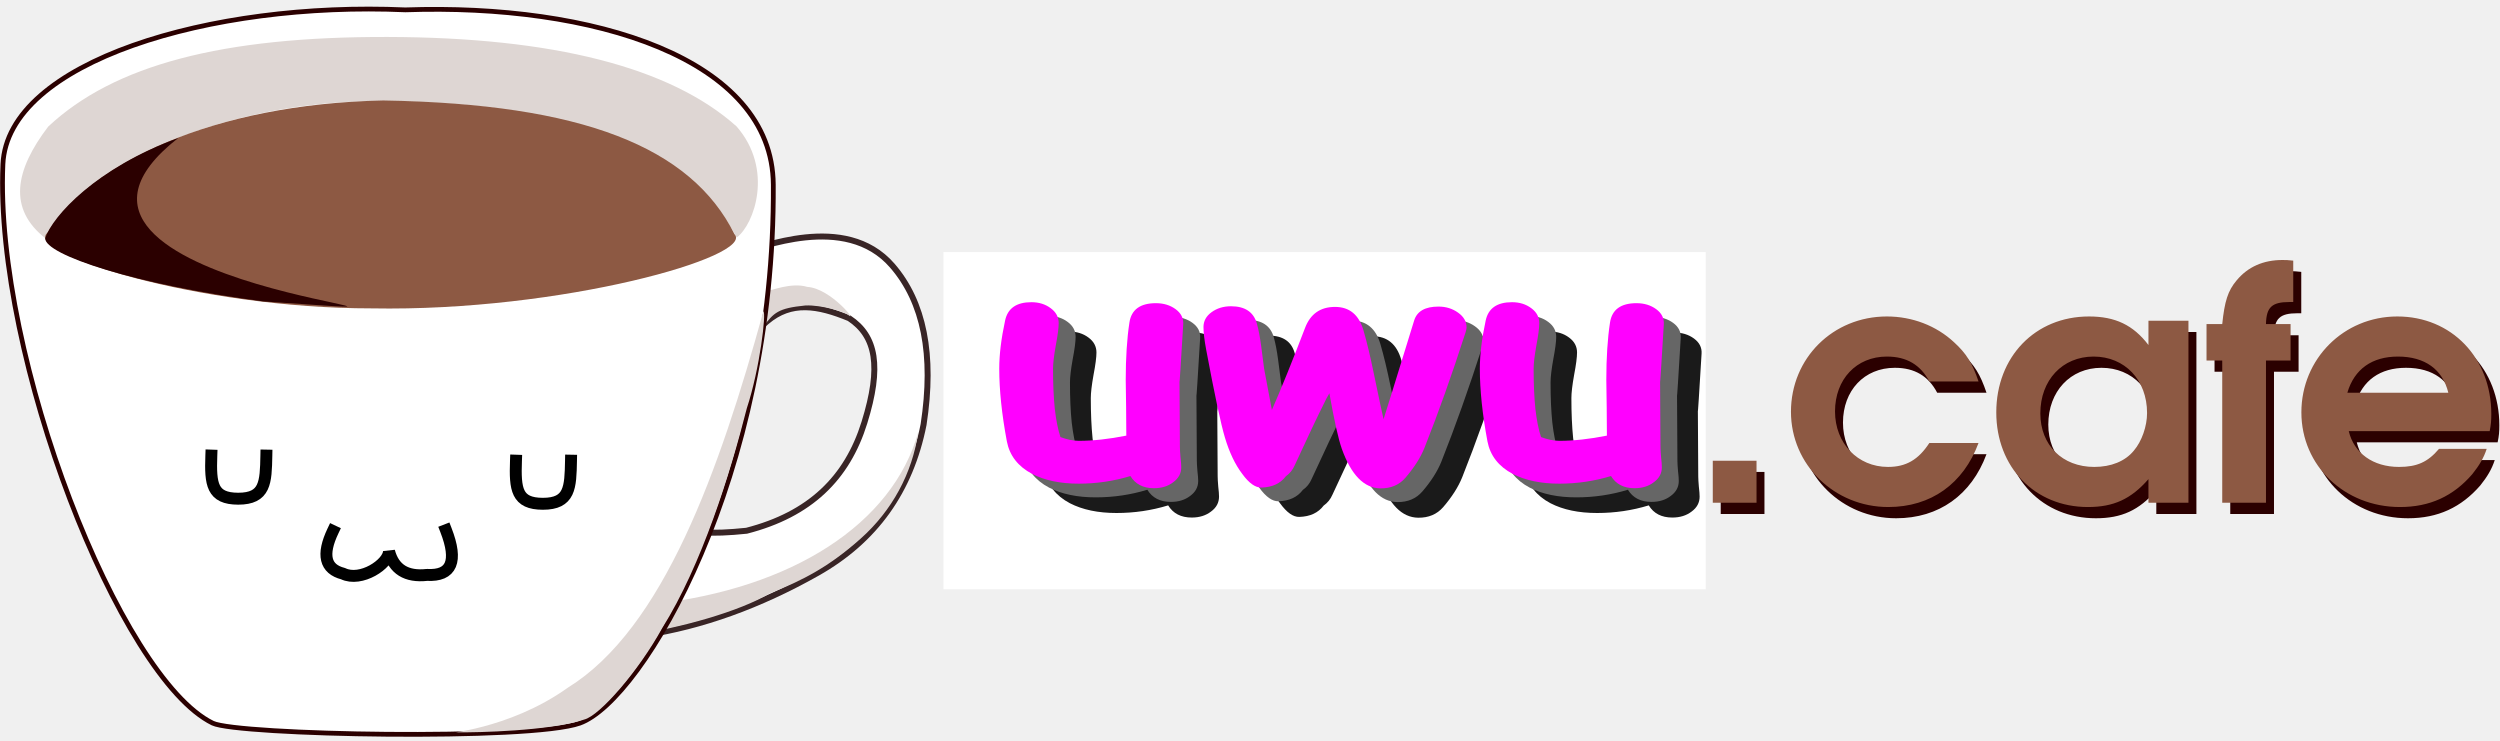
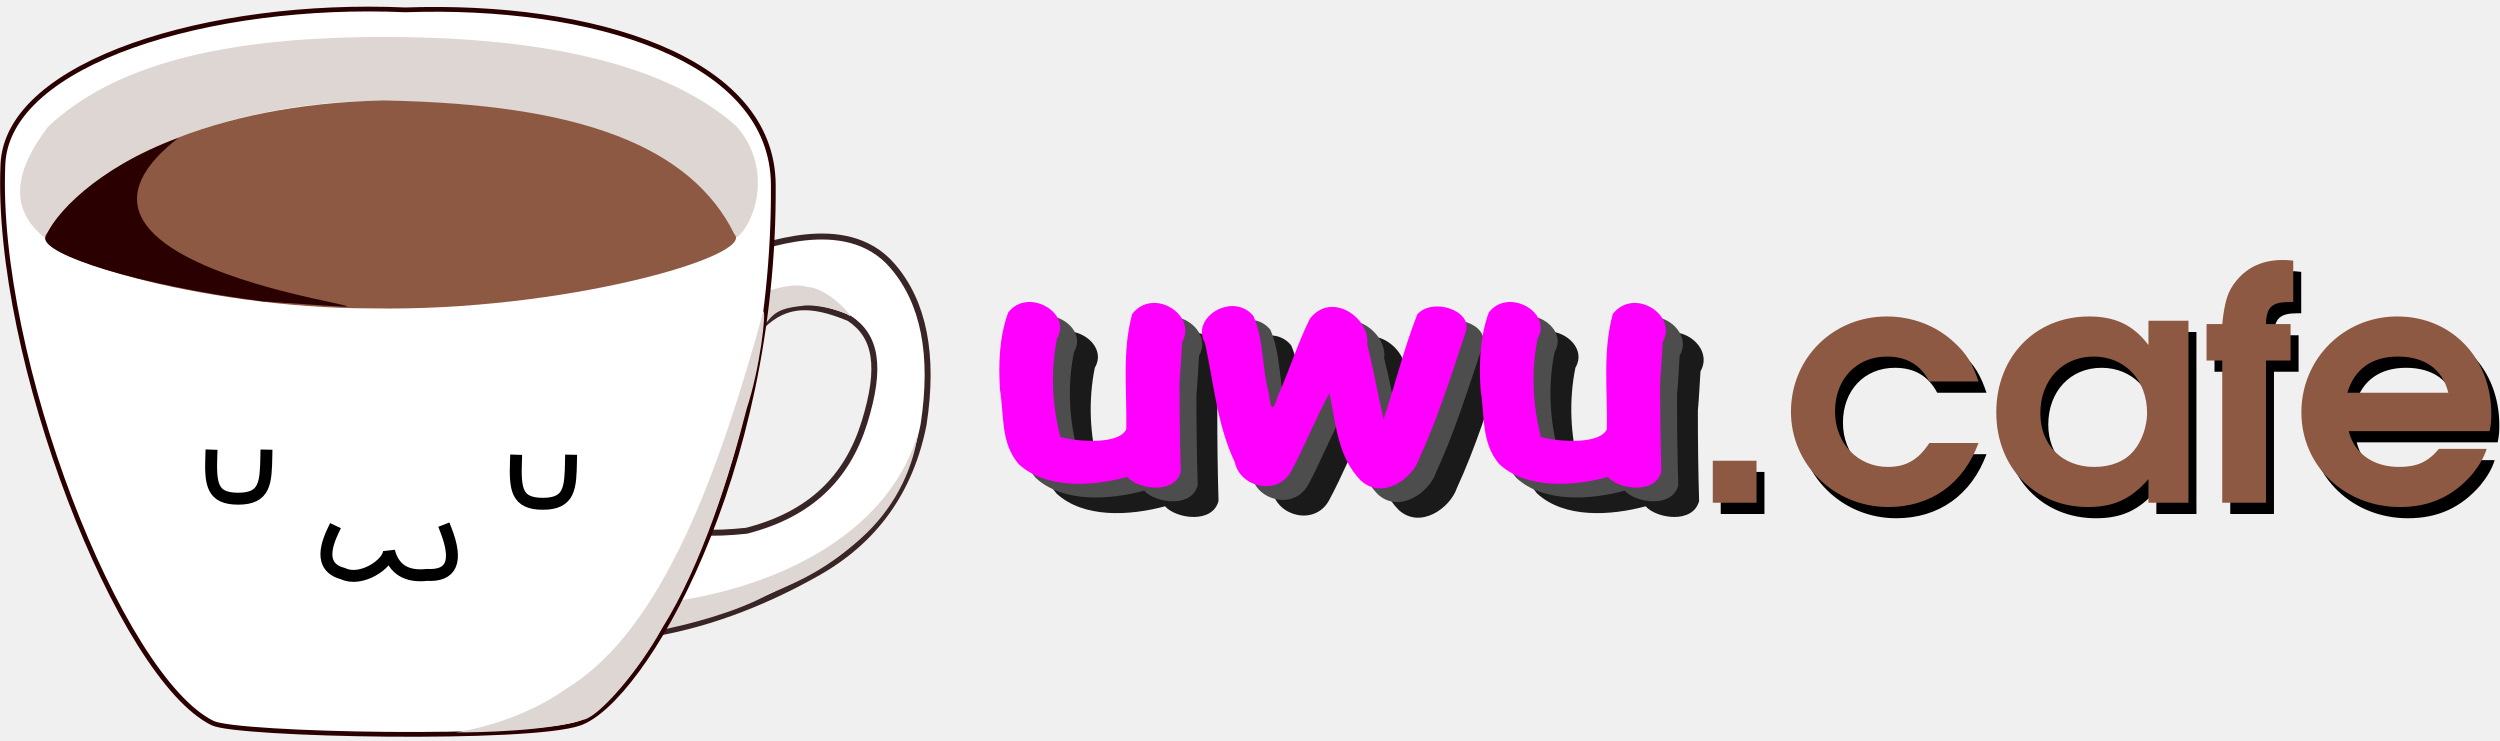
- <svg xmlns="http://www.w3.org/2000/svg" xmlns:ns1="http://krita.org/namespaces/svg/krita" width="365.28pt" height="108.24pt" viewBox="0 0 365.28 108.24" version="1.1" id="svg23">
+ <svg xmlns="http://www.w3.org/2000/svg" width="365.28pt" height="108.24pt" viewBox="0 0 365.28 108.24" version="1.1" id="svg23">
  <defs id="defs2" />
  <path id="shape0" transform="matrix(0.7264753 0 0 0.7264753 89.36048 30.28893)" fill="#ffffff" fill-rule="evenodd" stroke="#392526" stroke-width="1.2" stroke-linecap="square" stroke-linejoin="bevel" d="M24.804 0C23.827 6.178 24.364 9.14 26.415 8.888C29.492 8.51 46.927 0.756 56.45 11.725C62.799 19.037 64.899 29.69 62.751 43.684C60.113 57.047 52.983 67.007 41.36 73.563C29.736 80.119 18.162 84.279 6.636 86.044C4.097 86.044 1.997 87.557 0.336 90.583C-1.324 93.608 3.169 82.451 13.815 57.111C11.959 60.388 11.911 62.721 13.669 64.108C15.427 65.494 19.92 65.809 27.148 65.053C39.877 61.774 47.367 54.498 50.852 43.279C54.337 32.06 53.23 25.909 47.792 22.315C41.498 19.726 36.141 18.773 31.171 23.015C26.202 27.256 21.464 33.497 18.797 39.334C19.264 39.451 20.799 26.223 24.804 0Z" />
  <path id="shape01" transform="matrix(0.7264753 0 0 0.7264753 93.00001 63.165)" fill="#ded6d3" fill-rule="evenodd" stroke-opacity="0" stroke="#000000" stroke-width="0" stroke-linecap="square" stroke-linejoin="bevel" d="M3.18 34.585C1.992 36.013 1.301 38.623 0 40.614C8.647 39.363 20.723 36.064 26.883 32.355C33.395 29.805 38.695 27.064 45.053 21.412C51.411 15.759 55.492 8.207 56.657 0C51.556 18.301 31.45 31.46 3.18 34.585Z" />
  <path id="shape1" transform="matrix(0.7264753 0 0 0.7264753 111.4542 41.70508)" fill="#ded6d3" fill-rule="evenodd" stroke-opacity="0" stroke="#000000" stroke-width="0" stroke-linecap="square" stroke-linejoin="bevel" d="M1.226 0.993C-0.158 2.394 0.899 7.224 0 8.41C2.249 5.461 3.008 4.585 8.585 4.03C11.827 3.902 16.291 5.277 17.132 5.898C19.297 7.734 13.749 0.589 8.935 0.292C5.732 -0.695 1.489 1.147 1.226 0.993Z" />
  <path id="shape2" transform="matrix(0.7264753 0 0 0.7264753 0.3655337 1.321193)" fill="#ffffff" fill-rule="evenodd" stroke="#2b0000" stroke-width="0.96" stroke-linecap="square" stroke-linejoin="bevel" d="M155.028 35.332C155.409 93.671 128.917 139.011 116.115 143.623C106.213 147.19 47.204 146.023 42.279 143.623C23.625 134.533 -1.612 70.082 0.081 31.236C0.98 10.593 41.979 -1.57 81.014 0.164C118.597 -1.143 154.861 9.838 155.028 35.332Z" />
  <path id="shape3" transform="matrix(0.7264753 0 0 0.7264753 2.931907 5.399358)" fill="#ded6d3" fill-rule="evenodd" stroke-opacity="0" stroke="#000000" stroke-width="0" stroke-linecap="square" stroke-linejoin="bevel" d="M5.191 40.573C12.805 25.601 41.307 12.671 73.053 12.891C104.798 13.111 133.045 19.748 144.135 40.34C147.654 37.733 151.642 26.64 144.105 17.99C130.786 6.072 107.17 0.084 73.93 0.001C40.689 -0.082 18.894 5.628 5.659 18.03C-1.018 26.798 -2.531 34.576 5.191 40.573Z" />
  <path id="shape4" transform="matrix(0.7264753 0 0 0.7264753 66.63992 45.48)" fill="#ded6d3" fill-rule="evenodd" stroke-opacity="0" stroke="#000000" stroke-width="0" stroke-linecap="square" stroke-linejoin="bevel" d="M61.805 0C62.415 0.174 61.109 11.527 58.475 19.507C55.136 32.594 49.438 51.039 41.422 63.775C36.797 72.224 28.885 81.372 25.771 82.112C18.911 84.446 3.865 84.728 0.776 84.682C-3.433 84.838 10.289 84.423 22.501 75.688C41.702 63.795 52.963 31.995 61.805 0Z" />
  <path id="shape011" transform="matrix(0.7264753 0 0 0.7264753 6.603917 14.67954)" fill="#8d5943" fill-rule="evenodd" stroke-opacity="0" stroke="#000000" stroke-width="0" stroke-linecap="square" stroke-linejoin="bevel" d="M67.998 0C107.987 0.659 129.863 9.346 138.621 26.867C142.919 31.329 103.867 42.519 65.662 41.815C30.852 41.828 -4.418 30.677 0.453 26.612C9.067 12.645 33.742 0.698 67.998 0Z" />
  <path id="shape02" transform="matrix(0.7264753 0 0 0.7264753 6.599515 20.16)" fill="#2b0000" fill-rule="evenodd" stroke-opacity="0" stroke="#000000" stroke-width="0" stroke-linecap="square" stroke-linejoin="bevel" d="M26.76 0C-12.211 30.527 102.157 36.809 43.856 32.871C18.118 29.511 -0.127 23.496 0.001 20.152C1.55 15.63 10.229 6.065 26.76 0Z" />
  <ellipse id="shape6" transform="matrix(0.7264753 0 0 0.7264753 79.74606 65.04276)" rx="3" ry="2.88" cx="3" cy="2.88" fill="#ffffff" fill-rule="evenodd" stroke="#ffffff" stroke-width="1.33" stroke-linecap="square" stroke-linejoin="bevel" />
  <ellipse id="shape04" transform="matrix(0.7264753 0 0 0.7264753 35.82669 65.02288)" rx="3" ry="2.88" cx="3" cy="2.88" fill="#ffffff" fill-rule="evenodd" stroke="#ffffff" stroke-width="1.33" stroke-linecap="square" stroke-linejoin="bevel" />
  <path id="shape7" transform="matrix(0.7264753 0 0 0.7264753 47.69173 77.4678)" fill="#ffffff" fill-rule="evenodd" stroke="#000000" stroke-width="2.4" stroke-linecap="square" stroke-linejoin="bevel" d="M1.311 0.17C-0.96 4.956 -0.281 7.813 3.348 8.74C6.922 10.474 12.494 6.845 12.597 4.243C13.549 7.866 16.095 9.45 20.233 8.994C25.212 9.27 26.485 6.272 24.052 0" />
  <ellipse id="shape05" transform="matrix(0.7264753 0 0 0.7264753 79.74606 65.04276)" rx="3" ry="2.88" cx="3" cy="2.88" fill="#ffffff" fill-rule="evenodd" stroke="#ffffff" stroke-width="1.33" stroke-linecap="square" stroke-linejoin="bevel" />
-   <text id="shape0111" ns1:useRichText="true" ns1:textVersion="2" transform="matrix(1 0 0 1 151.2926 75.09941)" fill="#2b0000" stroke-opacity="0" stroke="#000000" stroke-width="0" stroke-linecap="square" stroke-linejoin="bevel" font-family="URW Gothic" font-size="48" font-size-adjust="0.515" font-stretch="normal" font-weight="600" letter-spacing="0" word-spacing="0">
-     <tspan x="0" id="tspan16">owo.cafe</tspan>
-   </text>
-   <path id="path19" transform="matrix(1 0 0 1 151.5868 37.98944)" fill="#8d5943" fill-rule="evenodd" stroke-opacity="0" stroke="#000000" stroke-width="0.48" stroke-linecap="square" stroke-linejoin="bevel" d="M14.062 8.25C6.344 8.25 0 14.531 0 22.172C0 29.859 6.344 36.094 14.109 36.094C21.844 36.094 28.281 29.859 28.281 22.359C28.281 14.438 22.078 8.25 14.062 8.25M14.109 14.109C18.391 14.109 21.844 17.703 21.844 22.172C21.844 26.641 18.391 30.234 14.172 30.234C9.844 30.234 6.438 26.641 6.438 22.078C6.438 17.703 9.891 14.109 14.109 14.109M38.156 35.469L42.094 35.469L47.234 18.234L52.266 35.469L56.25 35.469L65.859 8.875L59.047 8.875L54.188 25.094L49.828 8.875L44.734 8.875L40.266 25.094L35.516 8.875L28.656 8.875L38.156 35.469M80.625 8.25C72.906 8.25 66.562 14.531 66.562 22.172C66.562 29.859 72.906 36.094 80.672 36.094C88.406 36.094 94.844 29.859 94.844 22.359C94.844 14.438 88.641 8.25 80.625 8.25M80.672 14.109C84.953 14.109 88.406 17.703 88.406 22.172C88.406 26.641 84.953 30.234 80.734 30.234C76.406 30.234 73 26.641 73 22.078C73 17.703 76.453 14.109 80.672 14.109M98.671 35.469L105.063 35.469L105.063 29.328L98.671 29.328L98.671 35.469M130.313 26.734C128.719 29.188 126.906 30.234 124.266 30.234C119.844 30.234 116.531 26.781 116.531 22.125C116.531 17.422 119.656 14.109 124.109 14.109C127 14.109 129.016 15.312 130.313 17.75L137.5 17.75C136.594 15.062 135.734 13.672 133.906 12C131.313 9.594 127.813 8.25 124.109 8.25C116.234 8.25 110.094 14.344 110.094 22.172C110.094 29.906 116.438 36.094 124.313 36.094C130.547 36.094 135.297 32.688 137.5 26.734L130.313 26.734M168.172 8.875L162.328 8.875L162.328 12.422C160.109 9.5 157.469 8.25 153.641 8.25C145.766 8.25 140.094 14.156 140.094 22.266C140.094 30.281 145.719 36.094 153.484 36.094C157.234 36.094 159.781 34.938 162.328 32.016L162.328 35.469L168.172 35.469L168.172 8.875M154.313 14.109C158.859 14.109 162.125 17.516 162.125 22.359C162.125 24.281 161.359 26.484 160.203 27.844C158.922 29.422 156.844 30.234 154.406 30.234C149.75 30.234 146.531 27.063 146.531 22.406C146.531 17.562 149.75 14.109 154.313 14.109M173.109 35.469L179.5 35.469L179.5 14.688L183.094 14.688L183.094 9.359L179.5 9.359C179.547 6.906 180.359 6.141 182.906 6.141L183.484 6.141L183.484 0.094C182.719 0 182.375 0 181.891 0C179.109 0 176.859 1 175.219 2.969C173.922 4.5 173.453 6.047 173.109 9.359L170.813 9.359L170.813 14.688L173.109 14.688L173.109 35.469M212.188 25C212.375 24.047 212.422 23.469 212.422 22.5C212.422 14.297 206.609 8.25 198.688 8.25C190.875 8.25 184.672 14.438 184.672 22.266C184.672 30.047 190.969 36.094 199.078 36.094C203.438 36.094 206.859 34.516 209.641 31.297C210.641 30.047 211.313 28.938 211.75 27.594L204.781 27.594C203.156 29.516 201.578 30.234 198.938 30.234C195.141 30.234 192.359 28.219 191.594 25L212.188 25M191.391 19.391C192.406 15.938 195 14.109 198.781 14.109C202.719 14.109 205.313 15.984 206.141 19.391L191.391 19.391" />
-   <rect style="fill:#ffffff;fill-opacity:1;stroke:#ffffff;stroke-width:0.751;stroke-miterlimit:4;stroke-dasharray:none;stroke-opacity:1" id="rect1289" width="110.627" height="48.518" x="138.225" y="37.203" />
+   <path id="shape0111" d="M 183.36 -35.472 C 180.576 -35.472 178.319 -34.464 176.687 -32.496 C 175.391 -30.96 174.912 -29.424 174.577 -26.112 L 172.272 -26.112 L 172.272 -20.784 L 174.577 -20.784 L 174.577 0 L 180.96 0 L 180.96 -20.784 L 184.559 -20.784 L 184.559 -26.112 L 180.96 -26.112 C 181.008 -28.56 181.824 -29.327 184.368 -29.327 L 184.943 -29.327 L 184.943 -35.376 C 184.175 -35.472 183.84 -35.472 183.36 -35.472 z M 125.567 -27.217 C 117.695 -27.217 111.552 -21.12 111.552 -13.296 C 111.552 -5.568 117.887 0.624 125.759 0.624 C 131.999 0.624 136.752 -2.784 138.96 -8.736 L 131.759 -8.736 C 130.175 -6.288 128.352 -5.232 125.712 -5.232 C 121.296 -5.232 117.984 -8.689 117.984 -13.345 C 117.984 -18.049 121.103 -21.36 125.567 -21.36 C 128.447 -21.36 130.463 -20.161 131.759 -17.713 L 138.96 -17.713 C 138.048 -20.401 137.184 -21.792 135.36 -23.472 C 132.768 -25.872 129.263 -27.217 125.567 -27.217 z M 155.088 -27.217 C 147.216 -27.217 141.552 -21.312 141.552 -13.2 C 141.552 -5.184 147.167 0.624 154.943 0.624 C 158.687 0.624 161.232 -0.527 163.776 -3.455 L 163.776 0 L 169.631 0 L 169.631 -26.593 L 163.776 -26.593 L 163.776 -23.04 C 161.568 -25.968 158.928 -27.217 155.088 -27.217 z M 200.16 -27.217 C 192.336 -27.217 186.144 -21.024 186.144 -13.2 C 186.144 -5.424 192.432 0.624 200.544 0.624 C 204.912 0.624 208.32 -0.96 211.104 -4.176 C 212.112 -5.424 212.784 -6.528 213.216 -7.872 L 206.255 -7.872 C 204.623 -5.952 203.04 -5.232 200.4 -5.232 C 196.608 -5.232 193.823 -7.249 193.055 -10.465 L 213.648 -10.465 C 213.84 -11.425 213.889 -11.999 213.889 -12.959 C 213.889 -21.167 208.08 -27.217 200.16 -27.217 z M 155.759 -21.36 C 160.319 -21.36 163.584 -17.952 163.584 -13.104 C 163.584 -11.184 162.816 -8.976 161.664 -7.632 C 160.368 -6.048 158.304 -5.232 155.856 -5.232 C 151.2 -5.232 147.984 -8.4 147.984 -13.056 C 147.984 -17.904 151.199 -21.36 155.759 -21.36 z M 200.255 -21.36 C 204.191 -21.36 206.784 -19.487 207.6 -16.079 L 192.864 -16.079 C 193.872 -19.535 196.463 -21.36 200.255 -21.36 z M 100.127 -6.143 L 100.127 0 L 106.513 0 L 106.513 -6.143 L 100.127 -6.143 z " transform="matrix(1 0 0 1 151.2926 75.09941)" />
+   <path id="path19" style="fill:#8d5943;fill-opacity:1" d="M 181.891 -0 C 179.109 -0 176.858 1 175.218 2.969 C 173.921 4.5 173.453 6.046 173.109 9.359 L 170.814 9.359 L 170.814 14.688 L 173.109 14.688 L 173.109 35.468 L 179.5 35.468 L 179.5 14.688 L 183.093 14.688 L 183.093 9.359 L 179.5 9.359 C 179.547 6.906 180.359 6.14 182.906 6.14 L 183.484 6.14 L 183.484 0.094 C 182.719 -0 182.375 -0 181.891 -0 z M 124.108 8.25 C 116.233 8.25 110.094 14.344 110.094 22.172 C 110.094 29.906 116.439 36.094 124.314 36.094 C 130.548 36.094 135.297 32.688 137.5 26.735 L 130.314 26.735 C 128.72 29.188 126.907 30.234 124.267 30.234 C 119.845 30.234 116.531 26.781 116.531 22.125 C 116.531 17.422 119.655 14.109 124.108 14.109 C 126.999 14.109 129.017 15.312 130.314 17.749 L 137.5 17.749 C 136.594 15.062 135.733 13.672 133.905 12 C 131.312 9.594 127.812 8.25 124.108 8.25 z M 153.641 8.25 C 145.766 8.25 140.094 14.156 140.094 22.265 C 140.094 30.281 145.719 36.094 153.484 36.094 C 157.234 36.094 159.781 34.937 162.328 32.015 L 162.328 35.468 L 168.172 35.468 L 168.172 8.875 L 162.328 8.875 L 162.328 12.422 C 160.109 9.5 157.469 8.25 153.641 8.25 z M 198.688 8.25 C 190.875 8.25 184.672 14.437 184.672 22.265 C 184.672 30.047 190.969 36.094 199.078 36.094 C 203.438 36.094 206.859 34.515 209.641 31.296 C 210.641 30.046 211.313 28.937 211.75 27.593 L 204.78 27.593 C 203.155 29.515 201.579 30.234 198.939 30.234 C 195.142 30.234 192.359 28.219 191.594 25 L 212.188 25 C 212.375 24.047 212.422 23.469 212.422 22.5 C 212.422 14.297 206.609 8.25 198.688 8.25 z M 154.314 14.109 C 158.86 14.109 162.126 17.515 162.126 22.359 C 162.126 24.281 161.36 26.484 160.204 27.844 C 158.923 29.422 156.844 30.234 154.406 30.234 C 149.75 30.234 146.531 27.062 146.531 22.406 C 146.531 17.562 149.751 14.109 154.314 14.109 z M 198.78 14.109 C 202.718 14.109 205.313 15.985 206.141 19.391 L 191.392 19.391 C 192.407 15.938 194.999 14.109 198.78 14.109 z M 98.671 29.329 L 98.671 35.468 L 105.063 35.468 L 105.063 29.329 L 98.671 29.329 z " transform="matrix(1 0 0 1 151.5868 37.98944)" />
  <path id="shape71" transform="matrix(0.7264752 0 0 0.7264752 75.35803 67.31044)" fill="#ffffff" fill-rule="evenodd" stroke="#000000" stroke-width="2.4" stroke-linecap="square" stroke-linejoin="bevel" d="M0.044 0C-0.162 5.778 0.161 8.653 5.441 8.671C10.916 8.671 11.008 5.411 11.111 1.06581e-14" />
  <path id="shape72" transform="matrix(0.7264752 0 0 0.7264752 30.8458 66.56714)" fill="#ffffff" fill-rule="evenodd" stroke="#000000" stroke-width="2.4" stroke-linecap="square" stroke-linejoin="bevel" d="M0.044 0C-0.162 5.778 0.161 8.653 5.441 8.671C10.916 8.671 11.008 5.411 11.111 1.06581e-14" />
  <g aria-label="uwu" transform="matrix(1.095765,0,0,0.9126044,2.781629,1.804911)" id="text1048-7" style="font-weight:bold;font-size:53.221px;line-height:125%;font-family:'Comic Sans MS';-inkscape-font-specification:'Comic Sans MS, Bold';letter-spacing:0px;word-spacing:0px;fill:#1a1a1a;fill-opacity:1;stroke-width:1.331px">
-     <path d="m 159.776,63.785 q 0,1.741 0.026,5.249 0.026,3.508 0.026,5.249 0,0.546 0.078,1.637 0.104,1.065 0.104,1.611 0,1.455 -1.065,2.391 -1.039,0.962 -2.573,0.962 -2.157,0 -3.144,-1.949 -3.326,1.221 -6.886,1.221 -3.69,0 -6.211,-1.559 -2.833,-1.793 -3.378,-5.223 -1.013,-6.497 -1.013,-11.616 0,-3.378 0.78,-7.718 0.52,-2.937 3.508,-2.937 1.507,0 2.573,0.962 1.065,0.936 1.065,2.391 0,1.143 -0.39,3.586 -0.364,2.443 -0.364,3.716 0,3.664 0.234,6.419 0.26,2.729 0.754,4.522 0.65,0.286 1.247,0.442 0.624,0.156 1.195,0.156 2.885,0 6.341,-0.832 0,-2.001 -0.026,-4.548 -0.052,-3.04 -0.052,-4.366 0,-5.327 0.494,-9.199 0.39,-3.092 3.534,-3.092 1.533,0 2.625,0.962 1.091,0.962 1.013,2.417 -0.494,9.901 -0.494,9.147 z" id="path1104-6" style="fill:#1a1a1a;fill-opacity:1" />
-     <path d="m 197.925,55.911 q -2.729,10.187 -5.483,18.503 -0.78,2.339 -2.547,4.808 -1.247,1.715 -3.326,1.689 -3.274,-0.052 -5.145,-6.315 -0.702,-2.391 -1.663,-8.913 -0.546,1.143 -0.676,1.533 -1.351,3.222 -3.95,10.005 -0.39,1.091 -1.169,1.741 -1.091,1.741 -3.248,1.819 -1.221,0.052 -2.573,-2.183 -1.429,-2.261 -2.313,-5.821 -0.806,-3.222 -2.495,-14.033 -0.364,-2.339 -0.364,-3.664 0,-1.429 1.065,-2.365 1.091,-0.962 2.599,-0.962 2.807,0 3.456,2.781 0.338,1.455 0.572,3.586 0.312,3.066 0.39,3.612 0.338,2.027 1.039,6.627 1.923,-5.275 4.418,-13.123 1.065,-3.378 4.002,-3.378 2.885,0 3.794,3.768 0.65,2.651 1.377,6.886 1.065,6.159 1.299,7.328 0.234,-0.806 4.08,-15.8 0.572,-2.235 3.248,-2.235 1.481,0 2.599,0.962 1.143,0.962 1.143,2.391 0,0.26 -0.13,0.754 z" id="path1106-5" style="fill:#1a1a1a;fill-opacity:1" />
-     <path d="m 223.859,63.785 q 0,1.741 0.026,5.249 0.026,3.508 0.026,5.249 0,0.546 0.078,1.637 0.104,1.065 0.104,1.611 0,1.455 -1.065,2.391 -1.039,0.962 -2.573,0.962 -2.157,0 -3.144,-1.949 -3.326,1.221 -6.886,1.221 -3.69,0 -6.211,-1.559 -2.833,-1.793 -3.378,-5.223 -1.013,-6.497 -1.013,-11.616 0,-3.378 0.78,-7.718 0.52,-2.937 3.508,-2.937 1.507,0 2.573,0.962 1.065,0.936 1.065,2.391 0,1.143 -0.39,3.586 -0.364,2.443 -0.364,3.716 0,3.664 0.234,6.419 0.26,2.729 0.754,4.522 0.65,0.286 1.247,0.442 0.624,0.156 1.195,0.156 2.885,0 6.341,-0.832 0,-2.001 -0.026,-4.548 -0.052,-3.04 -0.052,-4.366 0,-5.327 0.494,-9.199 0.39,-3.092 3.534,-3.092 1.533,0 2.625,0.962 1.091,0.962 1.013,2.417 -0.494,9.901 -0.494,9.147 z" id="path1108-6" style="fill:#1a1a1a;fill-opacity:1" />
+     <path d="m 159.776,63.785 c -2.5e-4,4.814 0.048,9.642 0.167,14.442 -0.806,3.71 -5.665,2.843 -7.133,0.856 -4.708,1.524 -10.864,1.954 -14.483,-2.061 -2.439,-3.429 -1.934,-7.948 -2.49,-11.93 -0.212,-4.12 -0.106,-8.373 1.095,-12.337 2.583,-4.082 8.551,0.023 6.513,4.147 -0.874,5.217 -0.68,10.637 0.453,15.797 2.509,0.806 7.882,1.179 8.782,-1.268 0.098,-6.131 -0.583,-12.413 0.784,-18.431 2.805,-4.374 8.706,0.165 6.663,4.473 -0.117,2.104 -0.192,4.212 -0.352,6.313 z" id="path1104-6" style="fill:#1a1a1a;fill-opacity:1" />
+     <path d="m 197.925,55.911 c -1.906,6.802 -3.671,13.678 -6.207,20.275 -0.883,3.156 -4.856,6.631 -7.746,3.49 -3.194,-3.906 -3.319,-9.247 -4.212,-13.994 -1.892,4.093 -3.253,8.421 -5.113,12.519 -1.869,3.998 -6.797,2.529 -7.498,-1.482 -2.396,-6.077 -2.803,-12.706 -3.972,-19.082 -2.002,-4.081 3.738,-8.295 6.456,-4.32 1.427,3.966 1.11,8.324 2.058,12.418 0.2,2.057 0.476,3.401 1.144,0.555 1.566,-4.133 2.632,-8.46 4.326,-12.533 2.896,-4.521 8.07,-0.072 7.645,4.079 0.824,3.983 1.414,8.01 2.178,12.004 1.575,-5.568 2.695,-11.296 4.497,-16.778 1.955,-2.762 7.5,-0.68 6.443,2.849 z" id="path1106-5" style="fill:#1a1a1a;fill-opacity:1" />
+     <path d="m 223.859,63.785 c -2.4e-4,4.814 0.048,9.642 0.167,14.442 -0.806,3.71 -5.665,2.843 -7.133,0.856 -4.708,1.524 -10.864,1.954 -14.483,-2.061 -2.439,-3.429 -1.934,-7.948 -2.49,-11.93 -0.212,-4.12 -0.106,-8.373 1.095,-12.337 2.583,-4.082 8.551,0.023 6.513,4.147 -0.874,5.217 -0.68,10.637 0.453,15.797 2.509,0.806 7.882,1.179 8.782,-1.268 0.098,-6.131 -0.583,-12.413 0.784,-18.431 2.805,-4.374 8.706,0.165 6.663,4.473 -0.117,2.104 -0.192,4.212 -0.352,6.313 z" id="path1108-6" style="fill:#1a1a1a;fill-opacity:1" />
  </g>
-   <g aria-label="uwu" transform="matrix(1.095765,0,0,0.9126044,-0.2628926,-0.480209)" id="text1048-7-9" style="font-weight:bold;font-size:53.221px;line-height:125%;font-family:'Comic Sans MS';-inkscape-font-specification:'Comic Sans MS, Bold';letter-spacing:0px;word-spacing:0px;fill:#666666;fill-opacity:1;stroke-width:1.331px">
-     <path d="m 159.776,63.785 q 0,1.741 0.026,5.249 0.026,3.508 0.026,5.249 0,0.546 0.078,1.637 0.104,1.065 0.104,1.611 0,1.455 -1.065,2.391 -1.039,0.962 -2.573,0.962 -2.157,0 -3.144,-1.949 -3.326,1.221 -6.886,1.221 -3.69,0 -6.211,-1.559 -2.833,-1.793 -3.378,-5.223 -1.013,-6.497 -1.013,-11.616 0,-3.378 0.78,-7.718 0.52,-2.937 3.508,-2.937 1.507,0 2.573,0.962 1.065,0.936 1.065,2.391 0,1.143 -0.39,3.586 -0.364,2.443 -0.364,3.716 0,3.664 0.234,6.419 0.26,2.729 0.754,4.522 0.65,0.286 1.247,0.442 0.624,0.156 1.195,0.156 2.885,0 6.341,-0.832 0,-2.001 -0.026,-4.548 -0.052,-3.04 -0.052,-4.366 0,-5.327 0.494,-9.199 0.39,-3.092 3.534,-3.092 1.533,0 2.625,0.962 1.091,0.962 1.013,2.417 -0.494,9.901 -0.494,9.147 z" id="path1104-6-3" style="fill:#666666;fill-opacity:1" />
-     <path d="m 197.925,55.911 q -2.729,10.187 -5.483,18.503 -0.78,2.339 -2.547,4.808 -1.247,1.715 -3.326,1.689 -3.274,-0.052 -5.145,-6.315 -0.702,-2.391 -1.663,-8.913 -0.546,1.143 -0.676,1.533 -1.351,3.222 -3.95,10.005 -0.39,1.091 -1.169,1.741 -1.091,1.741 -3.248,1.819 -1.221,0.052 -2.573,-2.183 -1.429,-2.261 -2.313,-5.821 -0.806,-3.222 -2.495,-14.033 -0.364,-2.339 -0.364,-3.664 0,-1.429 1.065,-2.365 1.091,-0.962 2.599,-0.962 2.807,0 3.456,2.781 0.338,1.455 0.572,3.586 0.312,3.066 0.39,3.612 0.338,2.027 1.039,6.627 1.923,-5.275 4.418,-13.123 1.065,-3.378 4.002,-3.378 2.885,0 3.794,3.768 0.65,2.651 1.377,6.886 1.065,6.159 1.299,7.328 0.234,-0.806 4.08,-15.8 0.572,-2.235 3.248,-2.235 1.481,0 2.599,0.962 1.143,0.962 1.143,2.391 0,0.26 -0.13,0.754 z" id="path1106-5-7" style="fill:#666666;fill-opacity:1" />
-     <path d="m 223.859,63.785 q 0,1.741 0.026,5.249 0.026,3.508 0.026,5.249 0,0.546 0.078,1.637 0.104,1.065 0.104,1.611 0,1.455 -1.065,2.391 -1.039,0.962 -2.573,0.962 -2.157,0 -3.144,-1.949 -3.326,1.221 -6.886,1.221 -3.69,0 -6.211,-1.559 -2.833,-1.793 -3.378,-5.223 -1.013,-6.497 -1.013,-11.616 0,-3.378 0.78,-7.718 0.52,-2.937 3.508,-2.937 1.507,0 2.573,0.962 1.065,0.936 1.065,2.391 0,1.143 -0.39,3.586 -0.364,2.443 -0.364,3.716 0,3.664 0.234,6.419 0.26,2.729 0.754,4.522 0.65,0.286 1.247,0.442 0.624,0.156 1.195,0.156 2.885,0 6.341,-0.832 0,-2.001 -0.026,-4.548 -0.052,-3.04 -0.052,-4.366 0,-5.327 0.494,-9.199 0.39,-3.092 3.534,-3.092 1.533,0 2.625,0.962 1.091,0.962 1.013,2.417 -0.494,9.901 -0.494,9.147 z" id="path1108-6-4" style="fill:#666666;fill-opacity:1" />
+   <g aria-label="uwu" transform="matrix(1.095765,0,0,0.9126044,-0.2628926,-0.480209)" id="text1048-7-9" style="font-weight:bold;font-size:53.221px;line-height:125%;font-family:'Comic Sans MS';-inkscape-font-specification:'Comic Sans MS, Bold';letter-spacing:0px;word-spacing:0px;fill:#4d4d4d;fill-opacity:1;stroke-width:1.331px">
+     <path d="m 159.776,63.785 c -2.5e-4,4.814 0.048,9.642 0.167,14.442 -0.806,3.71 -5.665,2.843 -7.133,0.856 -4.708,1.524 -10.864,1.954 -14.483,-2.061 -2.439,-3.429 -1.934,-7.948 -2.49,-11.93 -0.212,-4.12 -0.106,-8.373 1.095,-12.337 2.583,-4.082 8.551,0.023 6.513,4.147 -0.874,5.217 -0.68,10.637 0.453,15.797 2.509,0.806 7.882,1.179 8.782,-1.268 0.098,-6.131 -0.583,-12.413 0.784,-18.431 2.805,-4.374 8.706,0.165 6.663,4.473 -0.117,2.104 -0.192,4.212 -0.352,6.313 z" id="path1104-6-3" style="fill:#4d4d4d;fill-opacity:1" />
+     <path d="m 197.925,55.911 c -1.906,6.802 -3.671,13.678 -6.207,20.275 -0.883,3.156 -4.856,6.631 -7.746,3.49 -3.194,-3.906 -3.319,-9.247 -4.212,-13.994 -1.892,4.093 -3.253,8.421 -5.113,12.519 -1.869,3.998 -6.797,2.529 -7.498,-1.482 -2.396,-6.077 -2.803,-12.706 -3.972,-19.082 -2.002,-4.081 3.738,-8.295 6.456,-4.32 1.427,3.966 1.11,8.324 2.058,12.418 0.2,2.057 0.476,3.401 1.144,0.555 1.566,-4.133 2.632,-8.46 4.326,-12.533 2.896,-4.521 8.07,-0.072 7.645,4.079 0.824,3.983 1.414,8.01 2.178,12.004 1.575,-5.568 2.695,-11.296 4.497,-16.778 1.955,-2.762 7.5,-0.68 6.443,2.849 z" id="path1106-5-7" style="fill:#4d4d4d;fill-opacity:1" />
+     <path d="m 223.859,63.785 c -2.4e-4,4.814 0.048,9.642 0.167,14.442 -0.806,3.71 -5.665,2.843 -7.133,0.856 -4.708,1.524 -10.864,1.954 -14.483,-2.061 -2.439,-3.429 -1.934,-7.948 -2.49,-11.93 -0.212,-4.12 -0.106,-8.373 1.095,-12.337 2.583,-4.082 8.551,0.023 6.513,4.147 -0.874,5.217 -0.68,10.637 0.453,15.797 2.509,0.806 7.882,1.179 8.782,-1.268 0.098,-6.131 -0.583,-12.413 0.784,-18.431 2.805,-4.374 8.706,0.165 6.663,4.473 -0.117,2.104 -0.192,4.212 -0.352,6.313 z" id="path1108-6-4" style="fill:#4d4d4d;fill-opacity:1" />
  </g>
  <g aria-label="uwu" transform="matrix(1.095765,0,0,0.9126044,-2.736944,-2.482442)" id="text1048" style="font-weight:bold;font-size:53.221px;line-height:125%;font-family:'Comic Sans MS';-inkscape-font-specification:'Comic Sans MS, Bold';letter-spacing:0px;word-spacing:0px;fill:#ff00ff;stroke-width:1.331px">
-     <path d="m 159.776,63.785 q 0,1.741 0.026,5.249 0.026,3.508 0.026,5.249 0,0.546 0.078,1.637 0.104,1.065 0.104,1.611 0,1.455 -1.065,2.391 -1.039,0.962 -2.573,0.962 -2.157,0 -3.144,-1.949 -3.326,1.221 -6.886,1.221 -3.69,0 -6.211,-1.559 -2.833,-1.793 -3.378,-5.223 -1.013,-6.497 -1.013,-11.616 0,-3.378 0.78,-7.718 0.52,-2.937 3.508,-2.937 1.507,0 2.573,0.962 1.065,0.936 1.065,2.391 0,1.143 -0.39,3.586 -0.364,2.443 -0.364,3.716 0,3.664 0.234,6.419 0.26,2.729 0.754,4.522 0.65,0.286 1.247,0.442 0.624,0.156 1.195,0.156 2.885,0 6.341,-0.832 0,-2.001 -0.026,-4.548 -0.052,-3.04 -0.052,-4.366 0,-5.327 0.494,-9.199 0.39,-3.092 3.534,-3.092 1.533,0 2.625,0.962 1.091,0.962 1.013,2.417 -0.494,9.901 -0.494,9.147 z" id="path1104" style="fill:#ff00ff" />
-     <path d="m 197.925,55.911 q -2.729,10.187 -5.483,18.503 -0.78,2.339 -2.547,4.808 -1.247,1.715 -3.326,1.689 -3.274,-0.052 -5.145,-6.315 -0.702,-2.391 -1.663,-8.913 -0.546,1.143 -0.676,1.533 -1.351,3.222 -3.95,10.005 -0.39,1.091 -1.169,1.741 -1.091,1.741 -3.248,1.819 -1.221,0.052 -2.573,-2.183 -1.429,-2.261 -2.313,-5.821 -0.806,-3.222 -2.495,-14.033 -0.364,-2.339 -0.364,-3.664 0,-1.429 1.065,-2.365 1.091,-0.962 2.599,-0.962 2.807,0 3.456,2.781 0.338,1.455 0.572,3.586 0.312,3.066 0.39,3.612 0.338,2.027 1.039,6.627 1.923,-5.275 4.418,-13.123 1.065,-3.378 4.002,-3.378 2.885,0 3.794,3.768 0.65,2.651 1.377,6.886 1.065,6.159 1.299,7.328 0.234,-0.806 4.08,-15.8 0.572,-2.235 3.248,-2.235 1.481,0 2.599,0.962 1.143,0.962 1.143,2.391 0,0.26 -0.13,0.754 z" id="path1106" style="fill:#ff00ff" />
-     <path d="m 223.859,63.785 q 0,1.741 0.026,5.249 0.026,3.508 0.026,5.249 0,0.546 0.078,1.637 0.104,1.065 0.104,1.611 0,1.455 -1.065,2.391 -1.039,0.962 -2.573,0.962 -2.157,0 -3.144,-1.949 -3.326,1.221 -6.886,1.221 -3.69,0 -6.211,-1.559 -2.833,-1.793 -3.378,-5.223 -1.013,-6.497 -1.013,-11.616 0,-3.378 0.78,-7.718 0.52,-2.937 3.508,-2.937 1.507,0 2.573,0.962 1.065,0.936 1.065,2.391 0,1.143 -0.39,3.586 -0.364,2.443 -0.364,3.716 0,3.664 0.234,6.419 0.26,2.729 0.754,4.522 0.65,0.286 1.247,0.442 0.624,0.156 1.195,0.156 2.885,0 6.341,-0.832 0,-2.001 -0.026,-4.548 -0.052,-3.04 -0.052,-4.366 0,-5.327 0.494,-9.199 0.39,-3.092 3.534,-3.092 1.533,0 2.625,0.962 1.091,0.962 1.013,2.417 -0.494,9.901 -0.494,9.147 z" id="path1108" style="fill:#ff00ff" />
+     <path d="m 159.776,63.785 c -2.5e-4,4.814 0.048,9.642 0.167,14.442 -0.806,3.71 -5.665,2.843 -7.133,0.856 -4.708,1.524 -10.864,1.954 -14.483,-2.061 -2.439,-3.429 -1.934,-7.948 -2.49,-11.93 -0.212,-4.12 -0.106,-8.373 1.095,-12.337 2.583,-4.082 8.551,0.023 6.513,4.147 -0.874,5.217 -0.68,10.637 0.453,15.797 2.509,0.806 7.882,1.179 8.782,-1.268 0.098,-6.131 -0.583,-12.413 0.784,-18.431 2.805,-4.374 8.706,0.165 6.663,4.473 -0.117,2.104 -0.192,4.212 -0.352,6.313 z" id="path1189" style="fill:#ff00ff" />
+     <path d="m 197.925,55.911 c -1.906,6.802 -3.671,13.678 -6.207,20.275 -0.883,3.156 -4.856,6.631 -7.746,3.49 -3.194,-3.906 -3.319,-9.247 -4.212,-13.994 -1.892,4.093 -3.253,8.421 -5.113,12.519 -1.869,3.998 -6.797,2.529 -7.498,-1.482 -2.396,-6.077 -2.803,-12.706 -3.972,-19.082 -2.002,-4.081 3.738,-8.295 6.456,-4.32 1.427,3.966 1.11,8.324 2.058,12.418 0.2,2.057 0.476,3.401 1.144,0.555 1.566,-4.133 2.632,-8.46 4.326,-12.533 2.896,-4.521 8.07,-0.072 7.645,4.079 0.824,3.983 1.414,8.01 2.178,12.004 1.575,-5.568 2.695,-11.296 4.497,-16.778 1.955,-2.762 7.5,-0.68 6.443,2.849 z" id="path1186" style="fill:#ff00ff" />
+     <path d="m 223.859,63.785 c -2.4e-4,4.814 0.048,9.642 0.167,14.442 -0.806,3.71 -5.665,2.843 -7.133,0.856 -4.708,1.524 -10.864,1.954 -14.483,-2.061 -2.439,-3.429 -1.934,-7.948 -2.49,-11.93 -0.212,-4.12 -0.106,-8.373 1.095,-12.337 2.583,-4.082 8.551,0.023 6.513,4.147 -0.874,5.217 -0.68,10.637 0.453,15.797 2.509,0.806 7.882,1.179 8.782,-1.268 0.098,-6.131 -0.583,-12.413 0.784,-18.431 2.805,-4.374 8.706,0.165 6.663,4.473 -0.117,2.104 -0.192,4.212 -0.352,6.313 z" id="path1183" style="fill:#ff00ff" />
  </g>
</svg>
